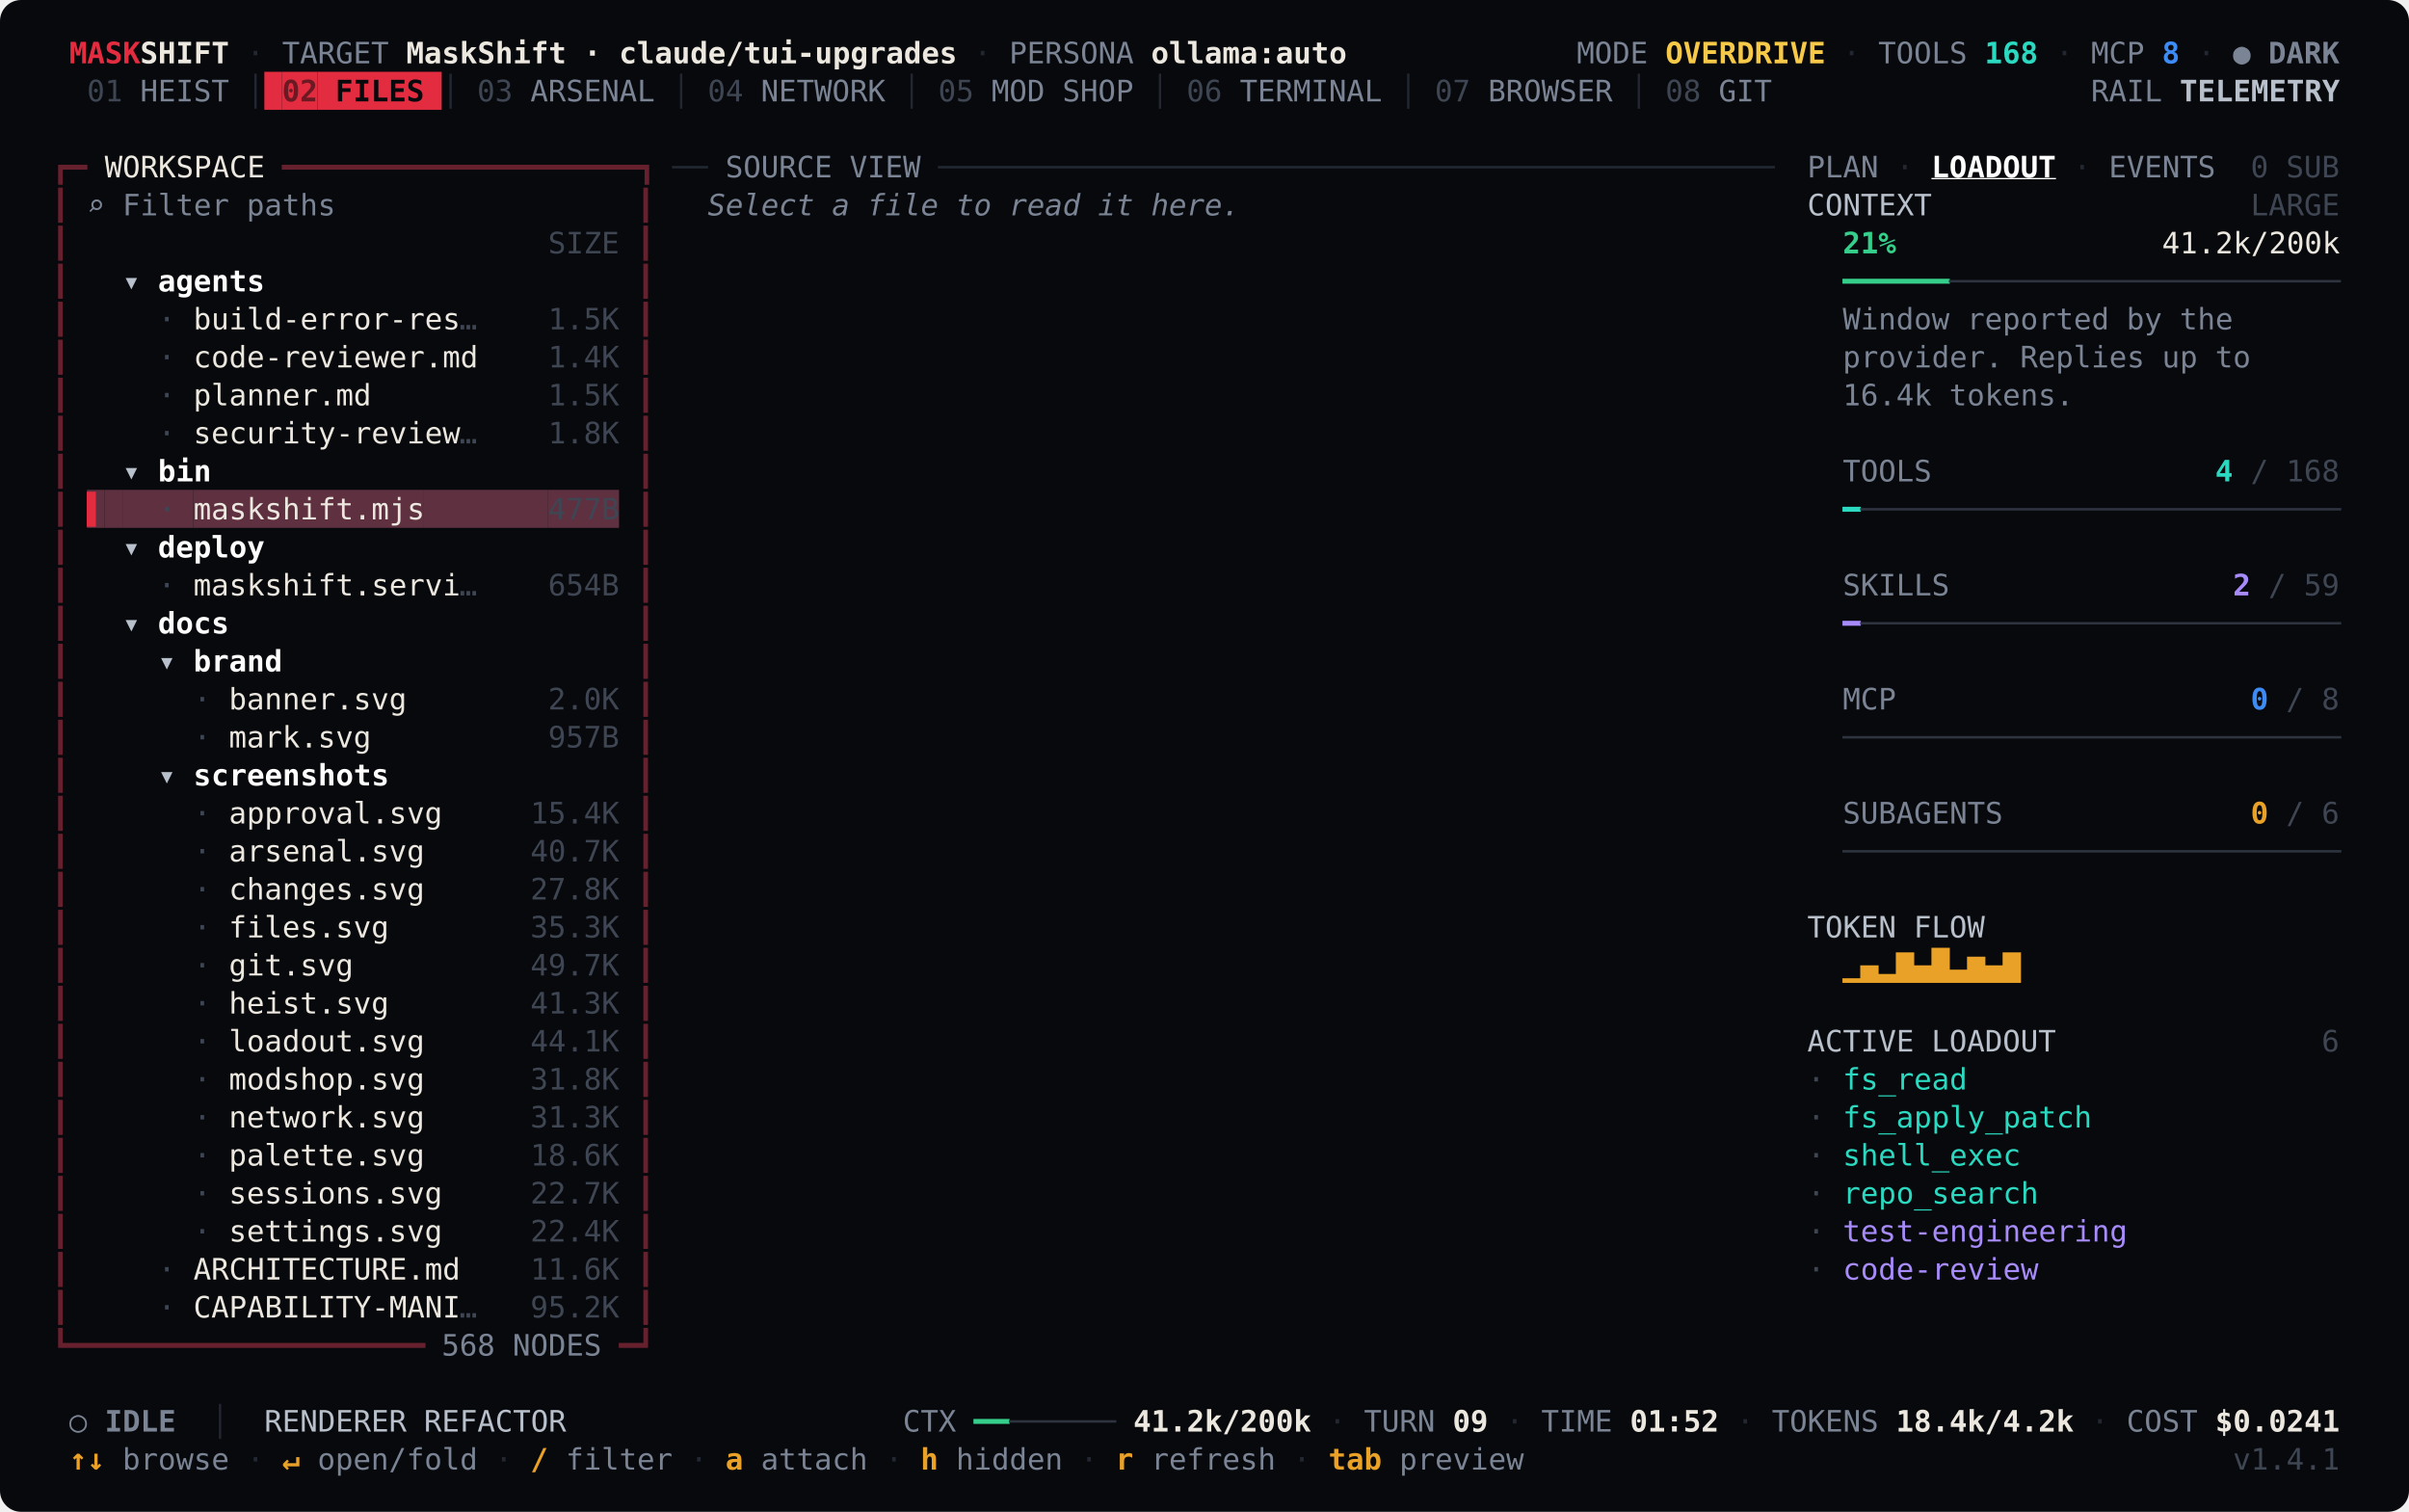
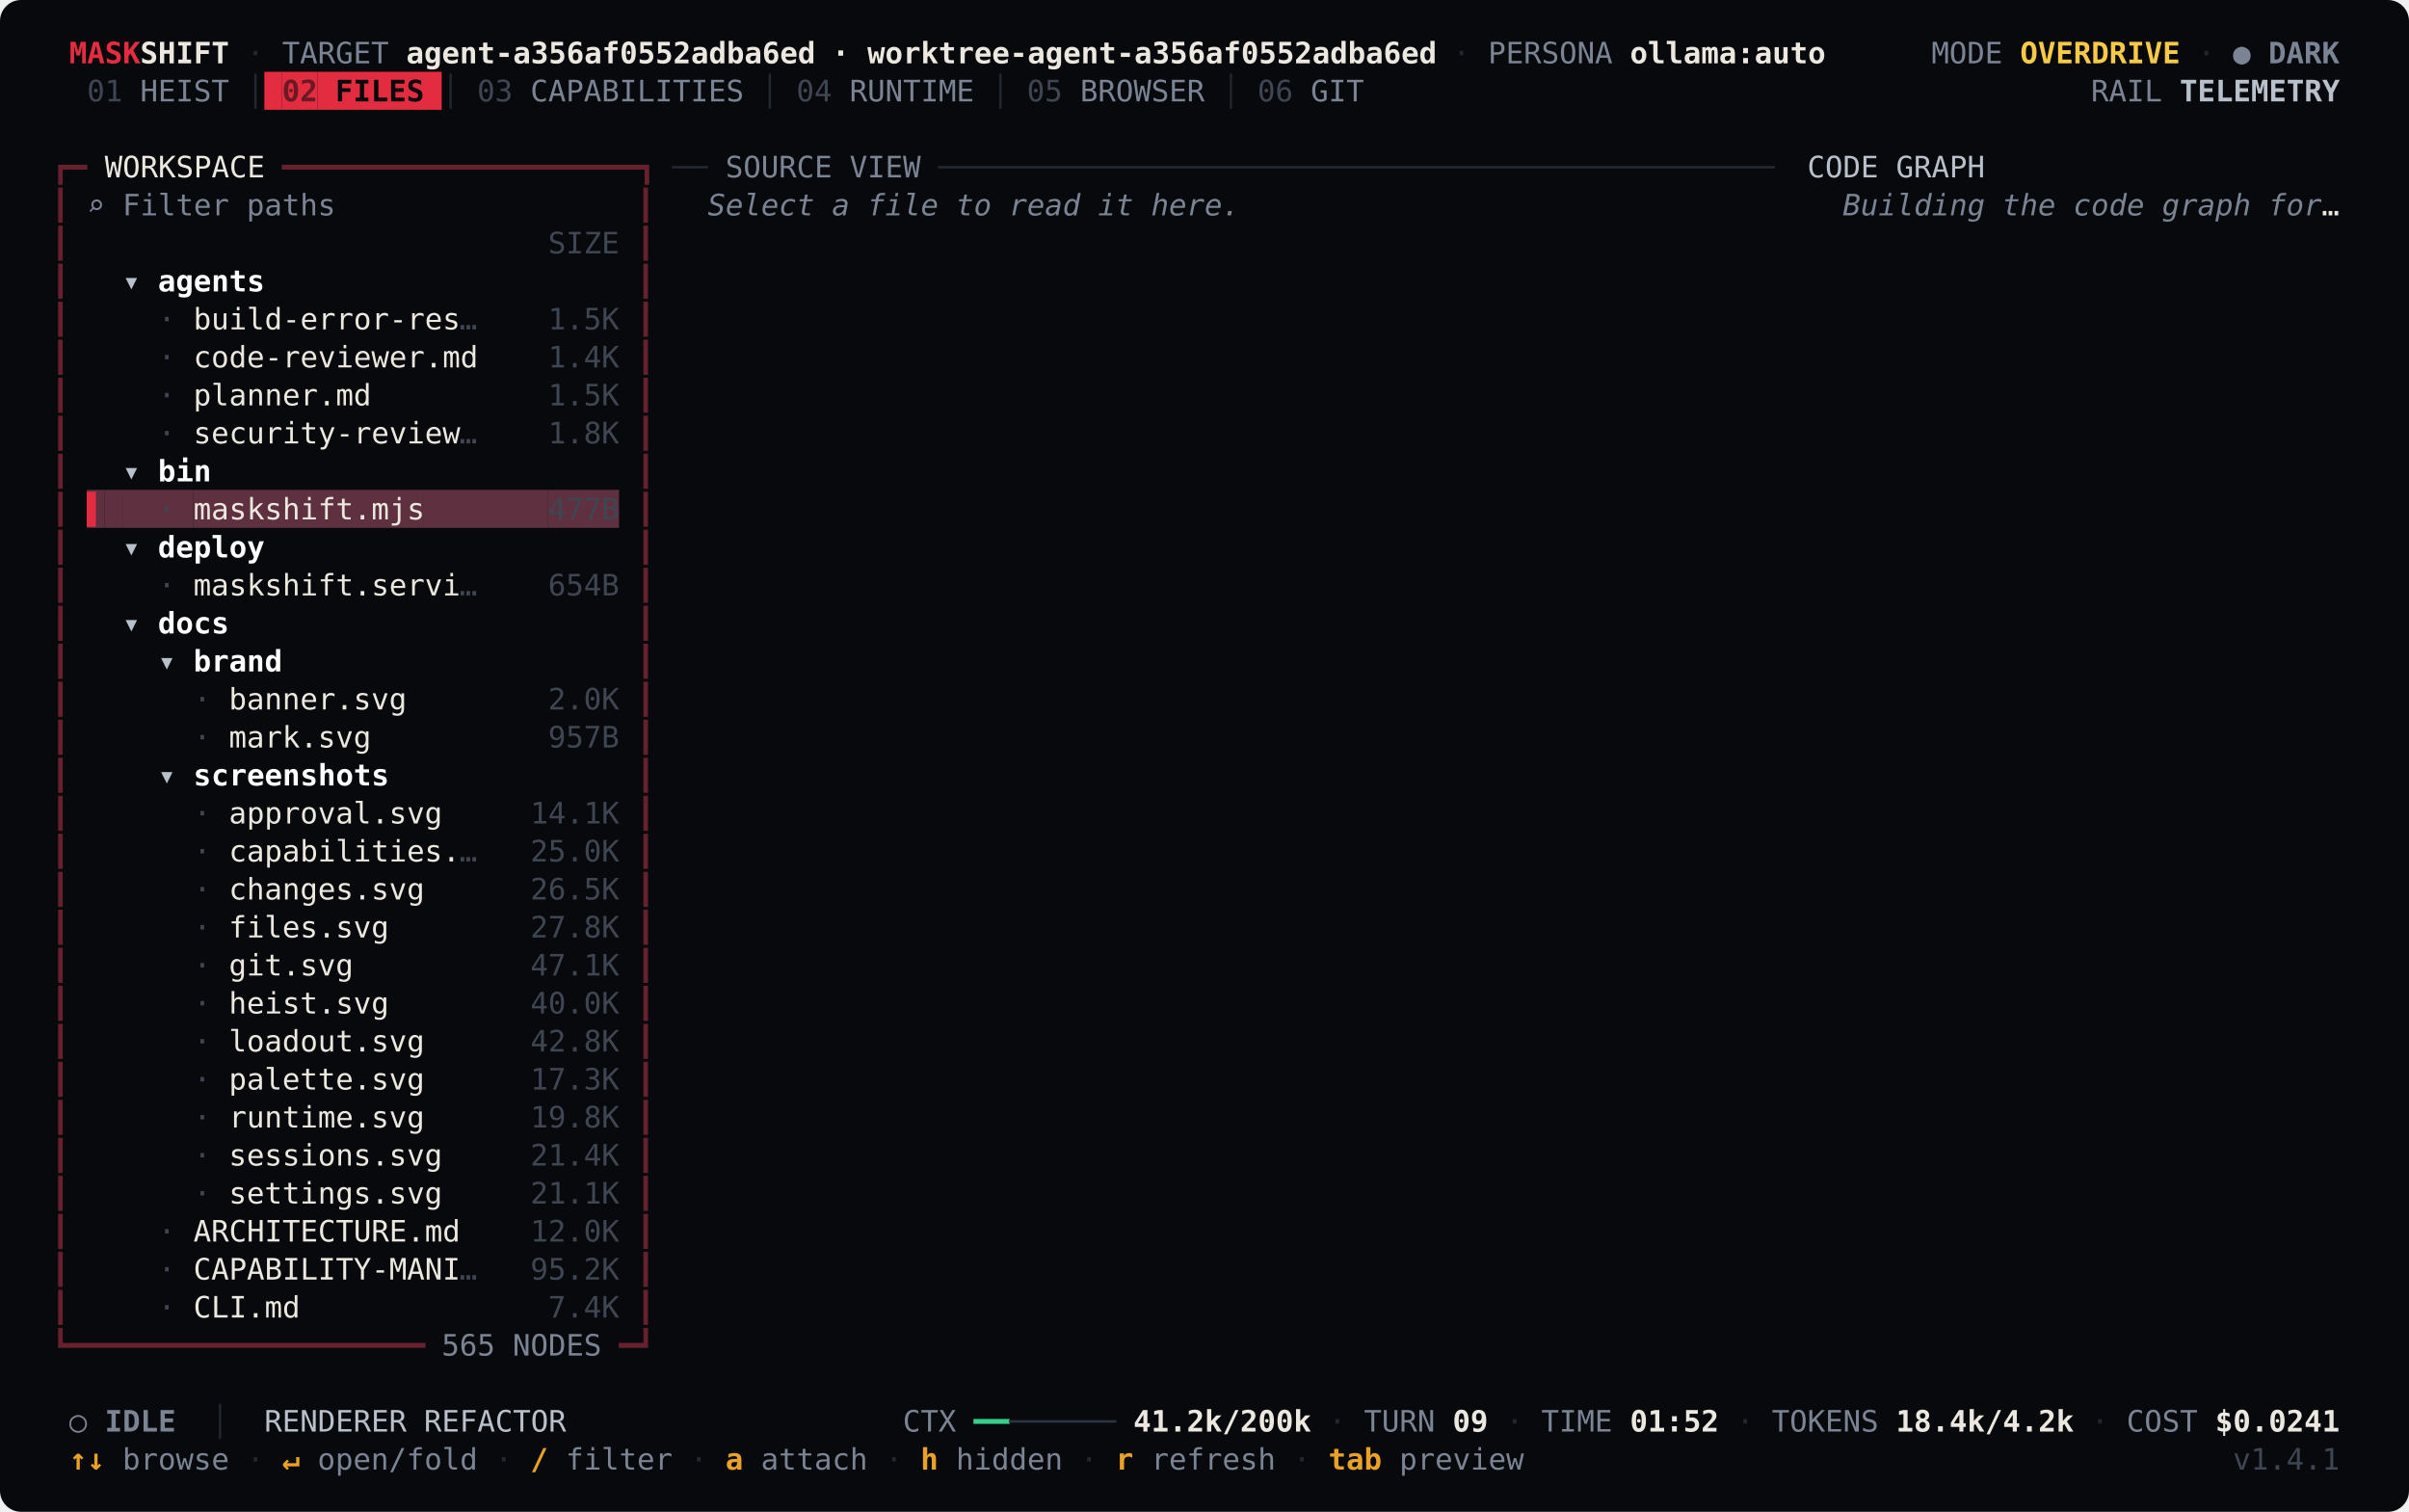
<svg xmlns="http://www.w3.org/2000/svg" width="1141" height="716" viewBox="0 0 1141 716" role="img" aria-label="MaskShift — 02 FILES">
  <rect width="100%" height="100%" rx="10" fill="#08090C" />
  <g font-family="SFMono-Regular, Menlo, Consolas, DejaVu Sans Mono, monospace" font-size="14" xml:space="preserve">
    <text x="32.80" y="30.00" fill="#e32c40" textLength="33.60" lengthAdjust="spacingAndGlyphs" font-weight="700">MASK</text>
    <text x="66.40" y="30.00" fill="#ece8e0" textLength="42.00" lengthAdjust="spacingAndGlyphs" font-weight="700">SHIFT</text>
    <text x="116.80" y="30.00" fill="#222731" textLength="8.40" lengthAdjust="spacingAndGlyphs">·</text>
    <text x="133.60" y="30.00" fill="#7a8494" textLength="50.40" lengthAdjust="spacingAndGlyphs">TARGET</text>
-     <text x="192.40" y="30.00" fill="#ece8e0" textLength="75.60" lengthAdjust="spacingAndGlyphs" font-weight="700">MaskShift</text>
-     <text x="276.40" y="30.00" fill="#ece8e0" textLength="8.40" lengthAdjust="spacingAndGlyphs" font-weight="700">·</text>
-     <text x="293.20" y="30.00" fill="#ece8e0" textLength="159.60" lengthAdjust="spacingAndGlyphs" font-weight="700">claude/tui-upgrades</text>
-     <text x="461.20" y="30.00" fill="#222731" textLength="8.40" lengthAdjust="spacingAndGlyphs">·</text>
-     <text x="478.00" y="30.00" fill="#7a8494" textLength="58.80" lengthAdjust="spacingAndGlyphs">PERSONA</text>
-     <text x="545.20" y="30.00" fill="#ece8e0" textLength="92.40" lengthAdjust="spacingAndGlyphs" font-weight="700">ollama:auto</text>
-     <text x="746.80" y="30.00" fill="#7a8494" textLength="33.60" lengthAdjust="spacingAndGlyphs">MODE</text>
-     <text x="788.80" y="30.00" fill="#f7c948" textLength="75.60" lengthAdjust="spacingAndGlyphs" font-weight="700">OVERDRIVE</text>
-     <text x="872.80" y="30.00" fill="#222731" textLength="8.40" lengthAdjust="spacingAndGlyphs">·</text>
-     <text x="889.60" y="30.00" fill="#7a8494" textLength="42.00" lengthAdjust="spacingAndGlyphs">TOOLS</text>
-     <text x="940.00" y="30.00" fill="#2bd9c0" textLength="25.20" lengthAdjust="spacingAndGlyphs" font-weight="700">168</text>
-     <text x="973.60" y="30.00" fill="#222731" textLength="8.40" lengthAdjust="spacingAndGlyphs">·</text>
-     <text x="990.40" y="30.00" fill="#7a8494" textLength="25.20" lengthAdjust="spacingAndGlyphs">MCP</text>
-     <text x="1024.00" y="30.00" fill="#3d8bf5" textLength="8.40" lengthAdjust="spacingAndGlyphs" font-weight="700">8</text>
+     <text x="192.40" y="30.00" fill="#ece8e0" textLength="193.20" lengthAdjust="spacingAndGlyphs" font-weight="700">agent-a356af0552adba6ed</text>
+     <text x="394.00" y="30.00" fill="#ece8e0" textLength="8.40" lengthAdjust="spacingAndGlyphs" font-weight="700">·</text>
+     <text x="410.80" y="30.00" fill="#ece8e0" textLength="268.80" lengthAdjust="spacingAndGlyphs" font-weight="700">worktree-agent-a356af0552adba6ed</text>
+     <text x="688.00" y="30.00" fill="#222731" textLength="8.40" lengthAdjust="spacingAndGlyphs">·</text>
+     <text x="704.80" y="30.00" fill="#7a8494" textLength="58.80" lengthAdjust="spacingAndGlyphs">PERSONA</text>
+     <text x="772.00" y="30.00" fill="#ece8e0" textLength="92.40" lengthAdjust="spacingAndGlyphs" font-weight="700">ollama:auto</text>
+     <text x="914.80" y="30.00" fill="#7a8494" textLength="33.60" lengthAdjust="spacingAndGlyphs">MODE</text>
+     <text x="956.80" y="30.00" fill="#f7c948" textLength="75.60" lengthAdjust="spacingAndGlyphs" font-weight="700">OVERDRIVE</text>
    <text x="1040.80" y="30.00" fill="#222731" textLength="8.40" lengthAdjust="spacingAndGlyphs">·</text>
    <text x="1057.60" y="30.00" fill="#7a8494" textLength="8.40" lengthAdjust="spacingAndGlyphs">●</text>
    <text x="1074.40" y="30.00" fill="#7a8494" textLength="33.60" lengthAdjust="spacingAndGlyphs" font-weight="700">DARK</text>
    <text x="41.20" y="48.00" fill="#3f4653" textLength="16.80" lengthAdjust="spacingAndGlyphs">01</text>
    <text x="66.40" y="48.00" fill="#7a8494" textLength="42.00" lengthAdjust="spacingAndGlyphs">HEIST</text>
    <text x="116.80" y="48.00" fill="#222731" textLength="8.40" lengthAdjust="spacingAndGlyphs">│</text>
    <rect x="125.20" y="34.00" width="8.40" height="18" fill="#e32c40" />
    <rect x="133.60" y="34.00" width="16.80" height="18" fill="#e32c40" />
    <text x="133.60" y="48.00" fill="#6b1923" textLength="16.80" lengthAdjust="spacingAndGlyphs" font-weight="700">02</text>
    <rect x="150.40" y="34.00" width="58.80" height="18" fill="#e32c40" />
    <text x="158.80" y="48.00" fill="#08090c" textLength="42.00" lengthAdjust="spacingAndGlyphs" font-weight="700">FILES</text>
    <text x="209.20" y="48.00" fill="#222731" textLength="8.40" lengthAdjust="spacingAndGlyphs">│</text>
    <text x="226.00" y="48.00" fill="#3f4653" textLength="16.80" lengthAdjust="spacingAndGlyphs">03</text>
-     <text x="251.20" y="48.00" fill="#7a8494" textLength="58.80" lengthAdjust="spacingAndGlyphs">ARSENAL</text>
-     <text x="318.40" y="48.00" fill="#222731" textLength="8.40" lengthAdjust="spacingAndGlyphs">│</text>
-     <text x="335.20" y="48.00" fill="#3f4653" textLength="16.80" lengthAdjust="spacingAndGlyphs">04</text>
-     <text x="360.40" y="48.00" fill="#7a8494" textLength="58.80" lengthAdjust="spacingAndGlyphs">NETWORK</text>
-     <text x="427.60" y="48.00" fill="#222731" textLength="8.40" lengthAdjust="spacingAndGlyphs">│</text>
-     <text x="444.40" y="48.00" fill="#3f4653" textLength="16.80" lengthAdjust="spacingAndGlyphs">05</text>
-     <text x="469.60" y="48.00" fill="#7a8494" textLength="25.20" lengthAdjust="spacingAndGlyphs">MOD</text>
-     <text x="503.20" y="48.00" fill="#7a8494" textLength="33.60" lengthAdjust="spacingAndGlyphs">SHOP</text>
-     <text x="545.20" y="48.00" fill="#222731" textLength="8.40" lengthAdjust="spacingAndGlyphs">│</text>
-     <text x="562.00" y="48.00" fill="#3f4653" textLength="16.80" lengthAdjust="spacingAndGlyphs">06</text>
-     <text x="587.20" y="48.00" fill="#7a8494" textLength="67.20" lengthAdjust="spacingAndGlyphs">TERMINAL</text>
-     <text x="662.80" y="48.00" fill="#222731" textLength="8.40" lengthAdjust="spacingAndGlyphs">│</text>
-     <text x="679.60" y="48.00" fill="#3f4653" textLength="16.80" lengthAdjust="spacingAndGlyphs">07</text>
-     <text x="704.80" y="48.00" fill="#7a8494" textLength="58.80" lengthAdjust="spacingAndGlyphs">BROWSER</text>
-     <text x="772.00" y="48.00" fill="#222731" textLength="8.40" lengthAdjust="spacingAndGlyphs">│</text>
-     <text x="788.80" y="48.00" fill="#3f4653" textLength="16.80" lengthAdjust="spacingAndGlyphs">08</text>
-     <text x="814.00" y="48.00" fill="#7a8494" textLength="25.20" lengthAdjust="spacingAndGlyphs">GIT</text>
+     <text x="251.20" y="48.00" fill="#7a8494" textLength="100.80" lengthAdjust="spacingAndGlyphs">CAPABILITIES</text>
+     <text x="360.40" y="48.00" fill="#222731" textLength="8.40" lengthAdjust="spacingAndGlyphs">│</text>
+     <text x="377.20" y="48.00" fill="#3f4653" textLength="16.80" lengthAdjust="spacingAndGlyphs">04</text>
+     <text x="402.40" y="48.00" fill="#7a8494" textLength="58.80" lengthAdjust="spacingAndGlyphs">RUNTIME</text>
+     <text x="469.60" y="48.00" fill="#222731" textLength="8.40" lengthAdjust="spacingAndGlyphs">│</text>
+     <text x="486.40" y="48.00" fill="#3f4653" textLength="16.80" lengthAdjust="spacingAndGlyphs">05</text>
+     <text x="511.60" y="48.00" fill="#7a8494" textLength="58.80" lengthAdjust="spacingAndGlyphs">BROWSER</text>
+     <text x="578.80" y="48.00" fill="#222731" textLength="8.40" lengthAdjust="spacingAndGlyphs">│</text>
+     <text x="595.60" y="48.00" fill="#3f4653" textLength="16.80" lengthAdjust="spacingAndGlyphs">06</text>
+     <text x="620.80" y="48.00" fill="#7a8494" textLength="25.20" lengthAdjust="spacingAndGlyphs">GIT</text>
    <text x="990.40" y="48.00" fill="#7a8494" textLength="33.60" lengthAdjust="spacingAndGlyphs">RAIL</text>
    <text x="1032.40" y="48.00" fill="#b8c0cb" textLength="75.60" lengthAdjust="spacingAndGlyphs" font-weight="700">TELEMETRY</text>
    <text x="24.40" y="84.00" fill="#67202d" textLength="16.80" lengthAdjust="spacingAndGlyphs">┏━</text>
    <text x="49.60" y="84.00" fill="#ece8e0" textLength="75.60" lengthAdjust="spacingAndGlyphs">WORKSPACE</text>
    <text x="133.60" y="84.00" fill="#67202d" textLength="176.40" lengthAdjust="spacingAndGlyphs">━━━━━━━━━━━━━━━━━━━━┓</text>
    <text x="318.40" y="84.00" fill="#222731" textLength="16.80" lengthAdjust="spacingAndGlyphs">──</text>
    <text x="343.60" y="84.00" fill="#7a8494" textLength="50.40" lengthAdjust="spacingAndGlyphs">SOURCE</text>
    <text x="402.40" y="84.00" fill="#7a8494" textLength="33.60" lengthAdjust="spacingAndGlyphs">VIEW</text>
    <text x="444.40" y="84.00" fill="#222731" textLength="394.80" lengthAdjust="spacingAndGlyphs">───────────────────────────────────────────────</text>
-     <text x="856.00" y="84.00" fill="#7a8494" textLength="33.60" lengthAdjust="spacingAndGlyphs">PLAN</text>
-     <text x="898.00" y="84.00" fill="#222731" textLength="8.40" lengthAdjust="spacingAndGlyphs">·</text>
-     <text x="914.80" y="84.00" fill="#ffffff" textLength="58.80" lengthAdjust="spacingAndGlyphs" font-weight="700" text-decoration="underline">LOADOUT</text>
-     <text x="982.00" y="84.00" fill="#222731" textLength="8.40" lengthAdjust="spacingAndGlyphs">·</text>
-     <text x="998.80" y="84.00" fill="#7a8494" textLength="50.40" lengthAdjust="spacingAndGlyphs">EVENTS</text>
-     <text x="1066.00" y="84.00" fill="#3f4653" textLength="8.40" lengthAdjust="spacingAndGlyphs">0</text>
-     <text x="1082.80" y="84.00" fill="#3f4653" textLength="25.20" lengthAdjust="spacingAndGlyphs">SUB</text>
+     <text x="856.00" y="84.00" fill="#b8c0cb" textLength="33.60" lengthAdjust="spacingAndGlyphs">CODE</text>
+     <text x="898.00" y="84.00" fill="#b8c0cb" textLength="42.00" lengthAdjust="spacingAndGlyphs">GRAPH</text>
    <text x="24.40" y="102.00" fill="#67202d" textLength="8.40" lengthAdjust="spacingAndGlyphs">┃</text>
    <text x="41.20" y="102.00" fill="#7a8494" textLength="8.40" lengthAdjust="spacingAndGlyphs">⌕</text>
    <text x="58.00" y="102.00" fill="#7a8494" textLength="50.40" lengthAdjust="spacingAndGlyphs">Filter</text>
    <text x="116.80" y="102.00" fill="#7a8494" textLength="42.00" lengthAdjust="spacingAndGlyphs">paths</text>
    <text x="301.60" y="102.00" fill="#67202d" textLength="8.40" lengthAdjust="spacingAndGlyphs">┃</text>
    <text x="335.20" y="102.00" fill="#7a8494" textLength="50.40" lengthAdjust="spacingAndGlyphs" font-style="italic">Select</text>
    <text x="394.00" y="102.00" fill="#7a8494" textLength="8.40" lengthAdjust="spacingAndGlyphs" font-style="italic">a</text>
    <text x="410.80" y="102.00" fill="#7a8494" textLength="33.60" lengthAdjust="spacingAndGlyphs" font-style="italic">file</text>
    <text x="452.80" y="102.00" fill="#7a8494" textLength="16.80" lengthAdjust="spacingAndGlyphs" font-style="italic">to</text>
    <text x="478.00" y="102.00" fill="#7a8494" textLength="33.60" lengthAdjust="spacingAndGlyphs" font-style="italic">read</text>
    <text x="520.00" y="102.00" fill="#7a8494" textLength="16.80" lengthAdjust="spacingAndGlyphs" font-style="italic">it</text>
    <text x="545.20" y="102.00" fill="#7a8494" textLength="42.00" lengthAdjust="spacingAndGlyphs" font-style="italic">here.</text>
-     <text x="856.00" y="102.00" fill="#b8c0cb" textLength="58.80" lengthAdjust="spacingAndGlyphs">CONTEXT</text>
-     <text x="1066.00" y="102.00" fill="#3f4653" textLength="42.00" lengthAdjust="spacingAndGlyphs">LARGE</text>
+     <text x="872.80" y="102.00" fill="#7a8494" textLength="67.20" lengthAdjust="spacingAndGlyphs" font-style="italic">Building</text>
+     <text x="948.40" y="102.00" fill="#7a8494" textLength="25.20" lengthAdjust="spacingAndGlyphs" font-style="italic">the</text>
+     <text x="982.00" y="102.00" fill="#7a8494" textLength="33.60" lengthAdjust="spacingAndGlyphs" font-style="italic">code</text>
+     <text x="1024.00" y="102.00" fill="#7a8494" textLength="42.00" lengthAdjust="spacingAndGlyphs" font-style="italic">graph</text>
+     <text x="1074.40" y="102.00" fill="#7a8494" textLength="25.20" lengthAdjust="spacingAndGlyphs" font-style="italic">for</text>
+     <text x="1099.60" y="102.00" fill="#ECE8E0" textLength="8.40" lengthAdjust="spacingAndGlyphs">…</text>
    <text x="24.40" y="120.00" fill="#67202d" textLength="8.40" lengthAdjust="spacingAndGlyphs">┃</text>
    <text x="259.60" y="120.00" fill="#3f4653" textLength="33.60" lengthAdjust="spacingAndGlyphs">SIZE</text>
    <text x="301.60" y="120.00" fill="#67202d" textLength="8.40" lengthAdjust="spacingAndGlyphs">┃</text>
-     <text x="872.80" y="120.00" fill="#35cf8b" textLength="25.20" lengthAdjust="spacingAndGlyphs" font-weight="700">21%</text>
-     <text x="1024.00" y="120.00" fill="#ece8e0" textLength="84.00" lengthAdjust="spacingAndGlyphs">41.2k/200k</text>
    <text x="24.40" y="138.00" fill="#67202d" textLength="8.40" lengthAdjust="spacingAndGlyphs">┃</text>
    <text x="58.00" y="138.00" fill="#b8c0cb" textLength="8.40" lengthAdjust="spacingAndGlyphs">▾</text>
    <text x="74.80" y="138.00" fill="#ffffff" textLength="50.40" lengthAdjust="spacingAndGlyphs" font-weight="700">agents</text>
    <text x="301.60" y="138.00" fill="#67202d" textLength="8.40" lengthAdjust="spacingAndGlyphs">┃</text>
-     <text x="872.80" y="138.00" fill="#35cf8b" textLength="50.40" lengthAdjust="spacingAndGlyphs">━━━━━━</text>
-     <text x="923.20" y="138.00" fill="#2e343f" textLength="184.80" lengthAdjust="spacingAndGlyphs">──────────────────────</text>
    <text x="24.40" y="156.00" fill="#67202d" textLength="8.40" lengthAdjust="spacingAndGlyphs">┃</text>
    <text x="74.80" y="156.00" fill="#3f4653" textLength="8.40" lengthAdjust="spacingAndGlyphs">·</text>
    <text x="91.60" y="156.00" fill="#ece8e0" textLength="126.00" lengthAdjust="spacingAndGlyphs">build-error-res</text>
    <text x="217.60" y="156.00" fill="#3f4653" textLength="8.40" lengthAdjust="spacingAndGlyphs">…</text>
    <text x="259.60" y="156.00" fill="#3f4653" textLength="33.60" lengthAdjust="spacingAndGlyphs">1.5K</text>
    <text x="301.60" y="156.00" fill="#67202d" textLength="8.40" lengthAdjust="spacingAndGlyphs">┃</text>
-     <text x="872.80" y="156.00" fill="#7a8494" textLength="50.40" lengthAdjust="spacingAndGlyphs">Window</text>
-     <text x="931.60" y="156.00" fill="#7a8494" textLength="67.20" lengthAdjust="spacingAndGlyphs">reported</text>
-     <text x="1007.20" y="156.00" fill="#7a8494" textLength="16.80" lengthAdjust="spacingAndGlyphs">by</text>
-     <text x="1032.40" y="156.00" fill="#7a8494" textLength="25.20" lengthAdjust="spacingAndGlyphs">the</text>
    <text x="24.40" y="174.00" fill="#67202d" textLength="8.40" lengthAdjust="spacingAndGlyphs">┃</text>
    <text x="74.80" y="174.00" fill="#3f4653" textLength="8.40" lengthAdjust="spacingAndGlyphs">·</text>
    <text x="91.60" y="174.00" fill="#ece8e0" textLength="134.40" lengthAdjust="spacingAndGlyphs">code-reviewer.md</text>
    <text x="259.60" y="174.00" fill="#3f4653" textLength="33.60" lengthAdjust="spacingAndGlyphs">1.4K</text>
    <text x="301.60" y="174.00" fill="#67202d" textLength="8.40" lengthAdjust="spacingAndGlyphs">┃</text>
-     <text x="872.80" y="174.00" fill="#7a8494" textLength="75.60" lengthAdjust="spacingAndGlyphs">provider.</text>
-     <text x="956.80" y="174.00" fill="#7a8494" textLength="58.80" lengthAdjust="spacingAndGlyphs">Replies</text>
-     <text x="1024.00" y="174.00" fill="#7a8494" textLength="16.80" lengthAdjust="spacingAndGlyphs">up</text>
-     <text x="1049.20" y="174.00" fill="#7a8494" textLength="16.80" lengthAdjust="spacingAndGlyphs">to</text>
    <text x="24.40" y="192.00" fill="#67202d" textLength="8.40" lengthAdjust="spacingAndGlyphs">┃</text>
    <text x="74.80" y="192.00" fill="#3f4653" textLength="8.40" lengthAdjust="spacingAndGlyphs">·</text>
    <text x="91.60" y="192.00" fill="#ece8e0" textLength="84.00" lengthAdjust="spacingAndGlyphs">planner.md</text>
    <text x="259.60" y="192.00" fill="#3f4653" textLength="33.60" lengthAdjust="spacingAndGlyphs">1.5K</text>
    <text x="301.60" y="192.00" fill="#67202d" textLength="8.40" lengthAdjust="spacingAndGlyphs">┃</text>
-     <text x="872.80" y="192.00" fill="#7a8494" textLength="42.00" lengthAdjust="spacingAndGlyphs">16.4k</text>
-     <text x="923.20" y="192.00" fill="#7a8494" textLength="58.80" lengthAdjust="spacingAndGlyphs">tokens.</text>
    <text x="24.40" y="210.00" fill="#67202d" textLength="8.40" lengthAdjust="spacingAndGlyphs">┃</text>
    <text x="74.80" y="210.00" fill="#3f4653" textLength="8.40" lengthAdjust="spacingAndGlyphs">·</text>
    <text x="91.60" y="210.00" fill="#ece8e0" textLength="126.00" lengthAdjust="spacingAndGlyphs">security-review</text>
    <text x="217.60" y="210.00" fill="#3f4653" textLength="8.40" lengthAdjust="spacingAndGlyphs">…</text>
    <text x="259.60" y="210.00" fill="#3f4653" textLength="33.60" lengthAdjust="spacingAndGlyphs">1.8K</text>
    <text x="301.60" y="210.00" fill="#67202d" textLength="8.40" lengthAdjust="spacingAndGlyphs">┃</text>
    <text x="24.40" y="228.00" fill="#67202d" textLength="8.40" lengthAdjust="spacingAndGlyphs">┃</text>
    <text x="58.00" y="228.00" fill="#b8c0cb" textLength="8.40" lengthAdjust="spacingAndGlyphs">▾</text>
    <text x="74.80" y="228.00" fill="#ffffff" textLength="25.20" lengthAdjust="spacingAndGlyphs" font-weight="700">bin</text>
    <text x="301.60" y="228.00" fill="#67202d" textLength="8.40" lengthAdjust="spacingAndGlyphs">┃</text>
-     <text x="872.80" y="228.00" fill="#7a8494" textLength="42.00" lengthAdjust="spacingAndGlyphs">TOOLS</text>
-     <text x="1049.20" y="228.00" fill="#2bd9c0" textLength="8.40" lengthAdjust="spacingAndGlyphs" font-weight="700">4</text>
-     <text x="1066.00" y="228.00" fill="#3f4653" textLength="8.40" lengthAdjust="spacingAndGlyphs">/</text>
-     <text x="1082.80" y="228.00" fill="#3f4653" textLength="25.20" lengthAdjust="spacingAndGlyphs">168</text>
    <text x="24.40" y="246.00" fill="#67202d" textLength="8.40" lengthAdjust="spacingAndGlyphs">┃</text>
    <rect x="41.20" y="232.00" width="8.40" height="18" fill="#5e3040" />
    <text x="41.20" y="246.00" fill="#e32c40" textLength="8.40" lengthAdjust="spacingAndGlyphs">▌</text>
    <rect x="49.60" y="232.00" width="8.40" height="18" fill="#5e3040" />
    <rect x="58.00" y="232.00" width="33.60" height="18" fill="#5e3040" />
    <text x="74.80" y="246.00" fill="#3f4653" textLength="8.40" lengthAdjust="spacingAndGlyphs">·</text>
    <rect x="91.60" y="232.00" width="109.20" height="18" fill="#5e3040" />
    <text x="91.60" y="246.00" fill="#ece8e0" textLength="109.20" lengthAdjust="spacingAndGlyphs">maskshift.mjs</text>
    <rect x="200.80" y="232.00" width="58.80" height="18" fill="#5e3040" />
    <rect x="259.60" y="232.00" width="33.60" height="18" fill="#5e3040" />
    <text x="259.60" y="246.00" fill="#3f4653" textLength="33.60" lengthAdjust="spacingAndGlyphs">477B</text>
    <text x="301.60" y="246.00" fill="#67202d" textLength="8.40" lengthAdjust="spacingAndGlyphs">┃</text>
-     <text x="872.80" y="246.00" fill="#2bd9c0" textLength="8.40" lengthAdjust="spacingAndGlyphs">━</text>
-     <text x="881.20" y="246.00" fill="#2e343f" textLength="226.80" lengthAdjust="spacingAndGlyphs">───────────────────────────</text>
    <text x="24.40" y="264.00" fill="#67202d" textLength="8.40" lengthAdjust="spacingAndGlyphs">┃</text>
    <text x="58.00" y="264.00" fill="#b8c0cb" textLength="8.40" lengthAdjust="spacingAndGlyphs">▾</text>
    <text x="74.80" y="264.00" fill="#ffffff" textLength="50.40" lengthAdjust="spacingAndGlyphs" font-weight="700">deploy</text>
    <text x="301.60" y="264.00" fill="#67202d" textLength="8.40" lengthAdjust="spacingAndGlyphs">┃</text>
    <text x="24.40" y="282.00" fill="#67202d" textLength="8.40" lengthAdjust="spacingAndGlyphs">┃</text>
    <text x="74.80" y="282.00" fill="#3f4653" textLength="8.40" lengthAdjust="spacingAndGlyphs">·</text>
    <text x="91.60" y="282.00" fill="#ece8e0" textLength="126.00" lengthAdjust="spacingAndGlyphs">maskshift.servi</text>
    <text x="217.60" y="282.00" fill="#3f4653" textLength="8.40" lengthAdjust="spacingAndGlyphs">…</text>
    <text x="259.60" y="282.00" fill="#3f4653" textLength="33.60" lengthAdjust="spacingAndGlyphs">654B</text>
    <text x="301.60" y="282.00" fill="#67202d" textLength="8.40" lengthAdjust="spacingAndGlyphs">┃</text>
-     <text x="872.80" y="282.00" fill="#7a8494" textLength="50.40" lengthAdjust="spacingAndGlyphs">SKILLS</text>
-     <text x="1057.60" y="282.00" fill="#a78bfa" textLength="8.40" lengthAdjust="spacingAndGlyphs" font-weight="700">2</text>
-     <text x="1074.40" y="282.00" fill="#3f4653" textLength="8.40" lengthAdjust="spacingAndGlyphs">/</text>
-     <text x="1091.20" y="282.00" fill="#3f4653" textLength="16.80" lengthAdjust="spacingAndGlyphs">59</text>
    <text x="24.40" y="300.00" fill="#67202d" textLength="8.40" lengthAdjust="spacingAndGlyphs">┃</text>
    <text x="58.00" y="300.00" fill="#b8c0cb" textLength="8.40" lengthAdjust="spacingAndGlyphs">▾</text>
    <text x="74.80" y="300.00" fill="#ffffff" textLength="33.60" lengthAdjust="spacingAndGlyphs" font-weight="700">docs</text>
    <text x="301.60" y="300.00" fill="#67202d" textLength="8.40" lengthAdjust="spacingAndGlyphs">┃</text>
-     <text x="872.80" y="300.00" fill="#a78bfa" textLength="8.40" lengthAdjust="spacingAndGlyphs">━</text>
-     <text x="881.20" y="300.00" fill="#2e343f" textLength="226.80" lengthAdjust="spacingAndGlyphs">───────────────────────────</text>
    <text x="24.40" y="318.00" fill="#67202d" textLength="8.40" lengthAdjust="spacingAndGlyphs">┃</text>
    <text x="74.80" y="318.00" fill="#b8c0cb" textLength="8.40" lengthAdjust="spacingAndGlyphs">▾</text>
    <text x="91.60" y="318.00" fill="#ffffff" textLength="42.00" lengthAdjust="spacingAndGlyphs" font-weight="700">brand</text>
    <text x="301.60" y="318.00" fill="#67202d" textLength="8.40" lengthAdjust="spacingAndGlyphs">┃</text>
    <text x="24.40" y="336.00" fill="#67202d" textLength="8.40" lengthAdjust="spacingAndGlyphs">┃</text>
    <text x="91.60" y="336.00" fill="#3f4653" textLength="8.40" lengthAdjust="spacingAndGlyphs">·</text>
    <text x="108.40" y="336.00" fill="#ece8e0" textLength="84.00" lengthAdjust="spacingAndGlyphs">banner.svg</text>
    <text x="259.60" y="336.00" fill="#3f4653" textLength="33.60" lengthAdjust="spacingAndGlyphs">2.0K</text>
    <text x="301.60" y="336.00" fill="#67202d" textLength="8.40" lengthAdjust="spacingAndGlyphs">┃</text>
-     <text x="872.80" y="336.00" fill="#7a8494" textLength="25.20" lengthAdjust="spacingAndGlyphs">MCP</text>
-     <text x="1066.00" y="336.00" fill="#3d8bf5" textLength="8.40" lengthAdjust="spacingAndGlyphs" font-weight="700">0</text>
-     <text x="1082.80" y="336.00" fill="#3f4653" textLength="8.40" lengthAdjust="spacingAndGlyphs">/</text>
-     <text x="1099.60" y="336.00" fill="#3f4653" textLength="8.40" lengthAdjust="spacingAndGlyphs">8</text>
    <text x="24.40" y="354.00" fill="#67202d" textLength="8.40" lengthAdjust="spacingAndGlyphs">┃</text>
    <text x="91.60" y="354.00" fill="#3f4653" textLength="8.40" lengthAdjust="spacingAndGlyphs">·</text>
    <text x="108.40" y="354.00" fill="#ece8e0" textLength="67.20" lengthAdjust="spacingAndGlyphs">mark.svg</text>
    <text x="259.60" y="354.00" fill="#3f4653" textLength="33.60" lengthAdjust="spacingAndGlyphs">957B</text>
    <text x="301.60" y="354.00" fill="#67202d" textLength="8.40" lengthAdjust="spacingAndGlyphs">┃</text>
-     <text x="872.80" y="354.00" fill="#2e343f" textLength="235.20" lengthAdjust="spacingAndGlyphs">────────────────────────────</text>
    <text x="24.40" y="372.00" fill="#67202d" textLength="8.40" lengthAdjust="spacingAndGlyphs">┃</text>
    <text x="74.80" y="372.00" fill="#b8c0cb" textLength="8.40" lengthAdjust="spacingAndGlyphs">▾</text>
    <text x="91.60" y="372.00" fill="#ffffff" textLength="92.40" lengthAdjust="spacingAndGlyphs" font-weight="700">screenshots</text>
    <text x="301.60" y="372.00" fill="#67202d" textLength="8.40" lengthAdjust="spacingAndGlyphs">┃</text>
    <text x="24.40" y="390.00" fill="#67202d" textLength="8.40" lengthAdjust="spacingAndGlyphs">┃</text>
    <text x="91.60" y="390.00" fill="#3f4653" textLength="8.40" lengthAdjust="spacingAndGlyphs">·</text>
    <text x="108.40" y="390.00" fill="#ece8e0" textLength="100.80" lengthAdjust="spacingAndGlyphs">approval.svg</text>
-     <text x="251.20" y="390.00" fill="#3f4653" textLength="42.00" lengthAdjust="spacingAndGlyphs">15.4K</text>
+     <text x="251.20" y="390.00" fill="#3f4653" textLength="42.00" lengthAdjust="spacingAndGlyphs">14.1K</text>
    <text x="301.60" y="390.00" fill="#67202d" textLength="8.40" lengthAdjust="spacingAndGlyphs">┃</text>
-     <text x="872.80" y="390.00" fill="#7a8494" textLength="75.60" lengthAdjust="spacingAndGlyphs">SUBAGENTS</text>
-     <text x="1066.00" y="390.00" fill="#e9a227" textLength="8.40" lengthAdjust="spacingAndGlyphs" font-weight="700">0</text>
-     <text x="1082.80" y="390.00" fill="#3f4653" textLength="8.40" lengthAdjust="spacingAndGlyphs">/</text>
-     <text x="1099.60" y="390.00" fill="#3f4653" textLength="8.40" lengthAdjust="spacingAndGlyphs">6</text>
    <text x="24.40" y="408.00" fill="#67202d" textLength="8.40" lengthAdjust="spacingAndGlyphs">┃</text>
    <text x="91.60" y="408.00" fill="#3f4653" textLength="8.40" lengthAdjust="spacingAndGlyphs">·</text>
-     <text x="108.40" y="408.00" fill="#ece8e0" textLength="92.40" lengthAdjust="spacingAndGlyphs">arsenal.svg</text>
-     <text x="251.20" y="408.00" fill="#3f4653" textLength="42.00" lengthAdjust="spacingAndGlyphs">40.7K</text>
+     <text x="108.40" y="408.00" fill="#ece8e0" textLength="109.20" lengthAdjust="spacingAndGlyphs">capabilities.</text>
+     <text x="217.60" y="408.00" fill="#3f4653" textLength="8.40" lengthAdjust="spacingAndGlyphs">…</text>
+     <text x="251.20" y="408.00" fill="#3f4653" textLength="42.00" lengthAdjust="spacingAndGlyphs">25.0K</text>
    <text x="301.60" y="408.00" fill="#67202d" textLength="8.40" lengthAdjust="spacingAndGlyphs">┃</text>
-     <text x="872.80" y="408.00" fill="#2e343f" textLength="235.20" lengthAdjust="spacingAndGlyphs">────────────────────────────</text>
    <text x="24.40" y="426.00" fill="#67202d" textLength="8.40" lengthAdjust="spacingAndGlyphs">┃</text>
    <text x="91.60" y="426.00" fill="#3f4653" textLength="8.40" lengthAdjust="spacingAndGlyphs">·</text>
    <text x="108.40" y="426.00" fill="#ece8e0" textLength="92.40" lengthAdjust="spacingAndGlyphs">changes.svg</text>
-     <text x="251.20" y="426.00" fill="#3f4653" textLength="42.00" lengthAdjust="spacingAndGlyphs">27.8K</text>
+     <text x="251.20" y="426.00" fill="#3f4653" textLength="42.00" lengthAdjust="spacingAndGlyphs">26.5K</text>
    <text x="301.60" y="426.00" fill="#67202d" textLength="8.40" lengthAdjust="spacingAndGlyphs">┃</text>
    <text x="24.40" y="444.00" fill="#67202d" textLength="8.40" lengthAdjust="spacingAndGlyphs">┃</text>
    <text x="91.60" y="444.00" fill="#3f4653" textLength="8.40" lengthAdjust="spacingAndGlyphs">·</text>
    <text x="108.40" y="444.00" fill="#ece8e0" textLength="75.60" lengthAdjust="spacingAndGlyphs">files.svg</text>
-     <text x="251.20" y="444.00" fill="#3f4653" textLength="42.00" lengthAdjust="spacingAndGlyphs">35.3K</text>
+     <text x="251.20" y="444.00" fill="#3f4653" textLength="42.00" lengthAdjust="spacingAndGlyphs">27.8K</text>
    <text x="301.60" y="444.00" fill="#67202d" textLength="8.40" lengthAdjust="spacingAndGlyphs">┃</text>
-     <text x="856.00" y="444.00" fill="#b8c0cb" textLength="42.00" lengthAdjust="spacingAndGlyphs">TOKEN</text>
-     <text x="906.40" y="444.00" fill="#b8c0cb" textLength="33.60" lengthAdjust="spacingAndGlyphs">FLOW</text>
    <text x="24.40" y="462.00" fill="#67202d" textLength="8.40" lengthAdjust="spacingAndGlyphs">┃</text>
    <text x="91.60" y="462.00" fill="#3f4653" textLength="8.40" lengthAdjust="spacingAndGlyphs">·</text>
    <text x="108.40" y="462.00" fill="#ece8e0" textLength="58.80" lengthAdjust="spacingAndGlyphs">git.svg</text>
-     <text x="251.20" y="462.00" fill="#3f4653" textLength="42.00" lengthAdjust="spacingAndGlyphs">49.7K</text>
+     <text x="251.20" y="462.00" fill="#3f4653" textLength="42.00" lengthAdjust="spacingAndGlyphs">47.1K</text>
    <text x="301.60" y="462.00" fill="#67202d" textLength="8.40" lengthAdjust="spacingAndGlyphs">┃</text>
-     <text x="872.80" y="462.00" fill="#e9a227" textLength="84.00" lengthAdjust="spacingAndGlyphs">▁▄▂▇▄█▃▆▄▇</text>
    <text x="24.40" y="480.00" fill="#67202d" textLength="8.40" lengthAdjust="spacingAndGlyphs">┃</text>
    <text x="91.60" y="480.00" fill="#3f4653" textLength="8.40" lengthAdjust="spacingAndGlyphs">·</text>
    <text x="108.40" y="480.00" fill="#ece8e0" textLength="75.60" lengthAdjust="spacingAndGlyphs">heist.svg</text>
-     <text x="251.20" y="480.00" fill="#3f4653" textLength="42.00" lengthAdjust="spacingAndGlyphs">41.3K</text>
+     <text x="251.20" y="480.00" fill="#3f4653" textLength="42.00" lengthAdjust="spacingAndGlyphs">40.0K</text>
    <text x="301.60" y="480.00" fill="#67202d" textLength="8.40" lengthAdjust="spacingAndGlyphs">┃</text>
    <text x="24.40" y="498.00" fill="#67202d" textLength="8.40" lengthAdjust="spacingAndGlyphs">┃</text>
    <text x="91.60" y="498.00" fill="#3f4653" textLength="8.40" lengthAdjust="spacingAndGlyphs">·</text>
    <text x="108.40" y="498.00" fill="#ece8e0" textLength="92.40" lengthAdjust="spacingAndGlyphs">loadout.svg</text>
-     <text x="251.20" y="498.00" fill="#3f4653" textLength="42.00" lengthAdjust="spacingAndGlyphs">44.1K</text>
+     <text x="251.20" y="498.00" fill="#3f4653" textLength="42.00" lengthAdjust="spacingAndGlyphs">42.8K</text>
    <text x="301.60" y="498.00" fill="#67202d" textLength="8.40" lengthAdjust="spacingAndGlyphs">┃</text>
-     <text x="856.00" y="498.00" fill="#b8c0cb" textLength="50.40" lengthAdjust="spacingAndGlyphs">ACTIVE</text>
-     <text x="914.80" y="498.00" fill="#b8c0cb" textLength="58.80" lengthAdjust="spacingAndGlyphs">LOADOUT</text>
-     <text x="1099.60" y="498.00" fill="#3f4653" textLength="8.40" lengthAdjust="spacingAndGlyphs">6</text>
    <text x="24.40" y="516.00" fill="#67202d" textLength="8.40" lengthAdjust="spacingAndGlyphs">┃</text>
    <text x="91.60" y="516.00" fill="#3f4653" textLength="8.40" lengthAdjust="spacingAndGlyphs">·</text>
-     <text x="108.40" y="516.00" fill="#ece8e0" textLength="92.40" lengthAdjust="spacingAndGlyphs">modshop.svg</text>
-     <text x="251.20" y="516.00" fill="#3f4653" textLength="42.00" lengthAdjust="spacingAndGlyphs">31.8K</text>
+     <text x="108.40" y="516.00" fill="#ece8e0" textLength="92.40" lengthAdjust="spacingAndGlyphs">palette.svg</text>
+     <text x="251.20" y="516.00" fill="#3f4653" textLength="42.00" lengthAdjust="spacingAndGlyphs">17.3K</text>
    <text x="301.60" y="516.00" fill="#67202d" textLength="8.40" lengthAdjust="spacingAndGlyphs">┃</text>
-     <text x="856.00" y="516.00" fill="#3f4653" textLength="8.40" lengthAdjust="spacingAndGlyphs">·</text>
-     <text x="872.80" y="516.00" fill="#2bd9c0" textLength="58.80" lengthAdjust="spacingAndGlyphs">fs_read</text>
    <text x="24.40" y="534.00" fill="#67202d" textLength="8.40" lengthAdjust="spacingAndGlyphs">┃</text>
    <text x="91.60" y="534.00" fill="#3f4653" textLength="8.40" lengthAdjust="spacingAndGlyphs">·</text>
-     <text x="108.40" y="534.00" fill="#ece8e0" textLength="92.40" lengthAdjust="spacingAndGlyphs">network.svg</text>
-     <text x="251.20" y="534.00" fill="#3f4653" textLength="42.00" lengthAdjust="spacingAndGlyphs">31.3K</text>
+     <text x="108.40" y="534.00" fill="#ece8e0" textLength="92.40" lengthAdjust="spacingAndGlyphs">runtime.svg</text>
+     <text x="251.20" y="534.00" fill="#3f4653" textLength="42.00" lengthAdjust="spacingAndGlyphs">19.8K</text>
    <text x="301.60" y="534.00" fill="#67202d" textLength="8.40" lengthAdjust="spacingAndGlyphs">┃</text>
-     <text x="856.00" y="534.00" fill="#3f4653" textLength="8.40" lengthAdjust="spacingAndGlyphs">·</text>
-     <text x="872.80" y="534.00" fill="#2bd9c0" textLength="117.60" lengthAdjust="spacingAndGlyphs">fs_apply_patch</text>
    <text x="24.40" y="552.00" fill="#67202d" textLength="8.40" lengthAdjust="spacingAndGlyphs">┃</text>
    <text x="91.60" y="552.00" fill="#3f4653" textLength="8.40" lengthAdjust="spacingAndGlyphs">·</text>
-     <text x="108.40" y="552.00" fill="#ece8e0" textLength="92.40" lengthAdjust="spacingAndGlyphs">palette.svg</text>
-     <text x="251.20" y="552.00" fill="#3f4653" textLength="42.00" lengthAdjust="spacingAndGlyphs">18.6K</text>
+     <text x="108.40" y="552.00" fill="#ece8e0" textLength="100.80" lengthAdjust="spacingAndGlyphs">sessions.svg</text>
+     <text x="251.20" y="552.00" fill="#3f4653" textLength="42.00" lengthAdjust="spacingAndGlyphs">21.4K</text>
    <text x="301.60" y="552.00" fill="#67202d" textLength="8.40" lengthAdjust="spacingAndGlyphs">┃</text>
-     <text x="856.00" y="552.00" fill="#3f4653" textLength="8.40" lengthAdjust="spacingAndGlyphs">·</text>
-     <text x="872.80" y="552.00" fill="#2bd9c0" textLength="84.00" lengthAdjust="spacingAndGlyphs">shell_exec</text>
    <text x="24.40" y="570.00" fill="#67202d" textLength="8.40" lengthAdjust="spacingAndGlyphs">┃</text>
    <text x="91.60" y="570.00" fill="#3f4653" textLength="8.40" lengthAdjust="spacingAndGlyphs">·</text>
-     <text x="108.40" y="570.00" fill="#ece8e0" textLength="100.80" lengthAdjust="spacingAndGlyphs">sessions.svg</text>
-     <text x="251.20" y="570.00" fill="#3f4653" textLength="42.00" lengthAdjust="spacingAndGlyphs">22.7K</text>
+     <text x="108.40" y="570.00" fill="#ece8e0" textLength="100.80" lengthAdjust="spacingAndGlyphs">settings.svg</text>
+     <text x="251.20" y="570.00" fill="#3f4653" textLength="42.00" lengthAdjust="spacingAndGlyphs">21.1K</text>
    <text x="301.60" y="570.00" fill="#67202d" textLength="8.40" lengthAdjust="spacingAndGlyphs">┃</text>
-     <text x="856.00" y="570.00" fill="#3f4653" textLength="8.40" lengthAdjust="spacingAndGlyphs">·</text>
-     <text x="872.80" y="570.00" fill="#2bd9c0" textLength="92.40" lengthAdjust="spacingAndGlyphs">repo_search</text>
    <text x="24.40" y="588.00" fill="#67202d" textLength="8.40" lengthAdjust="spacingAndGlyphs">┃</text>
-     <text x="91.60" y="588.00" fill="#3f4653" textLength="8.40" lengthAdjust="spacingAndGlyphs">·</text>
-     <text x="108.40" y="588.00" fill="#ece8e0" textLength="100.80" lengthAdjust="spacingAndGlyphs">settings.svg</text>
-     <text x="251.20" y="588.00" fill="#3f4653" textLength="42.00" lengthAdjust="spacingAndGlyphs">22.4K</text>
+     <text x="74.80" y="588.00" fill="#3f4653" textLength="8.40" lengthAdjust="spacingAndGlyphs">·</text>
+     <text x="91.60" y="588.00" fill="#ece8e0" textLength="126.00" lengthAdjust="spacingAndGlyphs">ARCHITECTURE.md</text>
+     <text x="251.20" y="588.00" fill="#3f4653" textLength="42.00" lengthAdjust="spacingAndGlyphs">12.0K</text>
    <text x="301.60" y="588.00" fill="#67202d" textLength="8.40" lengthAdjust="spacingAndGlyphs">┃</text>
-     <text x="856.00" y="588.00" fill="#3f4653" textLength="8.40" lengthAdjust="spacingAndGlyphs">·</text>
-     <text x="872.80" y="588.00" fill="#a78bfa" textLength="134.40" lengthAdjust="spacingAndGlyphs">test-engineering</text>
    <text x="24.40" y="606.00" fill="#67202d" textLength="8.40" lengthAdjust="spacingAndGlyphs">┃</text>
    <text x="74.80" y="606.00" fill="#3f4653" textLength="8.40" lengthAdjust="spacingAndGlyphs">·</text>
-     <text x="91.60" y="606.00" fill="#ece8e0" textLength="126.00" lengthAdjust="spacingAndGlyphs">ARCHITECTURE.md</text>
-     <text x="251.20" y="606.00" fill="#3f4653" textLength="42.00" lengthAdjust="spacingAndGlyphs">11.6K</text>
+     <text x="91.60" y="606.00" fill="#ece8e0" textLength="126.00" lengthAdjust="spacingAndGlyphs">CAPABILITY-MANI</text>
+     <text x="217.60" y="606.00" fill="#3f4653" textLength="8.40" lengthAdjust="spacingAndGlyphs">…</text>
+     <text x="251.20" y="606.00" fill="#3f4653" textLength="42.00" lengthAdjust="spacingAndGlyphs">95.2K</text>
    <text x="301.60" y="606.00" fill="#67202d" textLength="8.40" lengthAdjust="spacingAndGlyphs">┃</text>
-     <text x="856.00" y="606.00" fill="#3f4653" textLength="8.40" lengthAdjust="spacingAndGlyphs">·</text>
-     <text x="872.80" y="606.00" fill="#a78bfa" textLength="92.40" lengthAdjust="spacingAndGlyphs">code-review</text>
    <text x="24.40" y="624.00" fill="#67202d" textLength="8.40" lengthAdjust="spacingAndGlyphs">┃</text>
    <text x="74.80" y="624.00" fill="#3f4653" textLength="8.40" lengthAdjust="spacingAndGlyphs">·</text>
-     <text x="91.60" y="624.00" fill="#ece8e0" textLength="126.00" lengthAdjust="spacingAndGlyphs">CAPABILITY-MANI</text>
-     <text x="217.60" y="624.00" fill="#3f4653" textLength="8.40" lengthAdjust="spacingAndGlyphs">…</text>
-     <text x="251.20" y="624.00" fill="#3f4653" textLength="42.00" lengthAdjust="spacingAndGlyphs">95.2K</text>
+     <text x="91.60" y="624.00" fill="#ece8e0" textLength="50.40" lengthAdjust="spacingAndGlyphs">CLI.md</text>
+     <text x="259.60" y="624.00" fill="#3f4653" textLength="33.60" lengthAdjust="spacingAndGlyphs">7.4K</text>
    <text x="301.60" y="624.00" fill="#67202d" textLength="8.40" lengthAdjust="spacingAndGlyphs">┃</text>
    <text x="24.40" y="642.00" fill="#67202d" textLength="176.40" lengthAdjust="spacingAndGlyphs">┗━━━━━━━━━━━━━━━━━━━━</text>
-     <text x="209.20" y="642.00" fill="#7a8494" textLength="25.20" lengthAdjust="spacingAndGlyphs">568</text>
+     <text x="209.20" y="642.00" fill="#7a8494" textLength="25.20" lengthAdjust="spacingAndGlyphs">565</text>
    <text x="242.80" y="642.00" fill="#7a8494" textLength="42.00" lengthAdjust="spacingAndGlyphs">NODES</text>
    <text x="293.20" y="642.00" fill="#67202d" textLength="16.80" lengthAdjust="spacingAndGlyphs">━┛</text>
    <text x="32.80" y="678.00" fill="#7a8494" textLength="8.40" lengthAdjust="spacingAndGlyphs">○</text>
    <text x="49.60" y="678.00" fill="#7a8494" textLength="33.60" lengthAdjust="spacingAndGlyphs" font-weight="700">IDLE</text>
    <text x="100.00" y="678.00" fill="#222731" textLength="8.40" lengthAdjust="spacingAndGlyphs">│</text>
    <text x="125.20" y="678.00" fill="#b8c0cb" textLength="67.20" lengthAdjust="spacingAndGlyphs">RENDERER</text>
    <text x="200.80" y="678.00" fill="#b8c0cb" textLength="67.20" lengthAdjust="spacingAndGlyphs">REFACTOR</text>
    <text x="427.60" y="678.00" fill="#7a8494" textLength="25.20" lengthAdjust="spacingAndGlyphs">CTX</text>
    <text x="461.20" y="678.00" fill="#35cf8b" textLength="16.80" lengthAdjust="spacingAndGlyphs">━━</text>
    <text x="478.00" y="678.00" fill="#2e343f" textLength="50.40" lengthAdjust="spacingAndGlyphs">──────</text>
    <text x="536.80" y="678.00" fill="#ece8e0" textLength="84.00" lengthAdjust="spacingAndGlyphs" font-weight="700">41.2k/200k</text>
    <text x="629.20" y="678.00" fill="#222731" textLength="8.40" lengthAdjust="spacingAndGlyphs">·</text>
    <text x="646.00" y="678.00" fill="#7a8494" textLength="33.60" lengthAdjust="spacingAndGlyphs">TURN</text>
    <text x="688.00" y="678.00" fill="#ece8e0" textLength="16.80" lengthAdjust="spacingAndGlyphs" font-weight="700">09</text>
    <text x="713.20" y="678.00" fill="#222731" textLength="8.40" lengthAdjust="spacingAndGlyphs">·</text>
    <text x="730.00" y="678.00" fill="#7a8494" textLength="33.60" lengthAdjust="spacingAndGlyphs">TIME</text>
    <text x="772.00" y="678.00" fill="#ece8e0" textLength="42.00" lengthAdjust="spacingAndGlyphs" font-weight="700">01:52</text>
    <text x="822.40" y="678.00" fill="#222731" textLength="8.40" lengthAdjust="spacingAndGlyphs">·</text>
    <text x="839.20" y="678.00" fill="#7a8494" textLength="50.40" lengthAdjust="spacingAndGlyphs">TOKENS</text>
    <text x="898.00" y="678.00" fill="#ece8e0" textLength="84.00" lengthAdjust="spacingAndGlyphs" font-weight="700">18.4k/4.2k</text>
    <text x="990.40" y="678.00" fill="#222731" textLength="8.40" lengthAdjust="spacingAndGlyphs">·</text>
    <text x="1007.20" y="678.00" fill="#7a8494" textLength="33.60" lengthAdjust="spacingAndGlyphs">COST</text>
    <text x="1049.20" y="678.00" fill="#ece8e0" textLength="58.80" lengthAdjust="spacingAndGlyphs" font-weight="700">$0.0241</text>
    <text x="32.80" y="696.00" fill="#e9a227" textLength="16.80" lengthAdjust="spacingAndGlyphs" font-weight="700">↑↓</text>
    <text x="58.00" y="696.00" fill="#7a8494" textLength="50.40" lengthAdjust="spacingAndGlyphs">browse</text>
    <text x="116.80" y="696.00" fill="#222731" textLength="8.40" lengthAdjust="spacingAndGlyphs">·</text>
    <text x="133.60" y="696.00" fill="#e9a227" textLength="8.40" lengthAdjust="spacingAndGlyphs" font-weight="700">↵</text>
    <text x="150.40" y="696.00" fill="#7a8494" textLength="75.60" lengthAdjust="spacingAndGlyphs">open/fold</text>
    <text x="234.40" y="696.00" fill="#222731" textLength="8.40" lengthAdjust="spacingAndGlyphs">·</text>
    <text x="251.20" y="696.00" fill="#e9a227" textLength="8.40" lengthAdjust="spacingAndGlyphs" font-weight="700">/</text>
    <text x="268.00" y="696.00" fill="#7a8494" textLength="50.40" lengthAdjust="spacingAndGlyphs">filter</text>
    <text x="326.80" y="696.00" fill="#222731" textLength="8.40" lengthAdjust="spacingAndGlyphs">·</text>
    <text x="343.60" y="696.00" fill="#e9a227" textLength="8.40" lengthAdjust="spacingAndGlyphs" font-weight="700">a</text>
    <text x="360.40" y="696.00" fill="#7a8494" textLength="50.40" lengthAdjust="spacingAndGlyphs">attach</text>
    <text x="419.20" y="696.00" fill="#222731" textLength="8.40" lengthAdjust="spacingAndGlyphs">·</text>
    <text x="436.00" y="696.00" fill="#e9a227" textLength="8.40" lengthAdjust="spacingAndGlyphs" font-weight="700">h</text>
    <text x="452.80" y="696.00" fill="#7a8494" textLength="50.40" lengthAdjust="spacingAndGlyphs">hidden</text>
    <text x="511.60" y="696.00" fill="#222731" textLength="8.40" lengthAdjust="spacingAndGlyphs">·</text>
    <text x="528.40" y="696.00" fill="#e9a227" textLength="8.40" lengthAdjust="spacingAndGlyphs" font-weight="700">r</text>
    <text x="545.20" y="696.00" fill="#7a8494" textLength="58.80" lengthAdjust="spacingAndGlyphs">refresh</text>
    <text x="612.40" y="696.00" fill="#222731" textLength="8.40" lengthAdjust="spacingAndGlyphs">·</text>
    <text x="629.20" y="696.00" fill="#e9a227" textLength="25.20" lengthAdjust="spacingAndGlyphs" font-weight="700">tab</text>
    <text x="662.80" y="696.00" fill="#7a8494" textLength="58.80" lengthAdjust="spacingAndGlyphs">preview</text>
    <text x="1057.60" y="696.00" fill="#3f4653" textLength="50.40" lengthAdjust="spacingAndGlyphs">v1.4.1</text>
  </g>
</svg>
